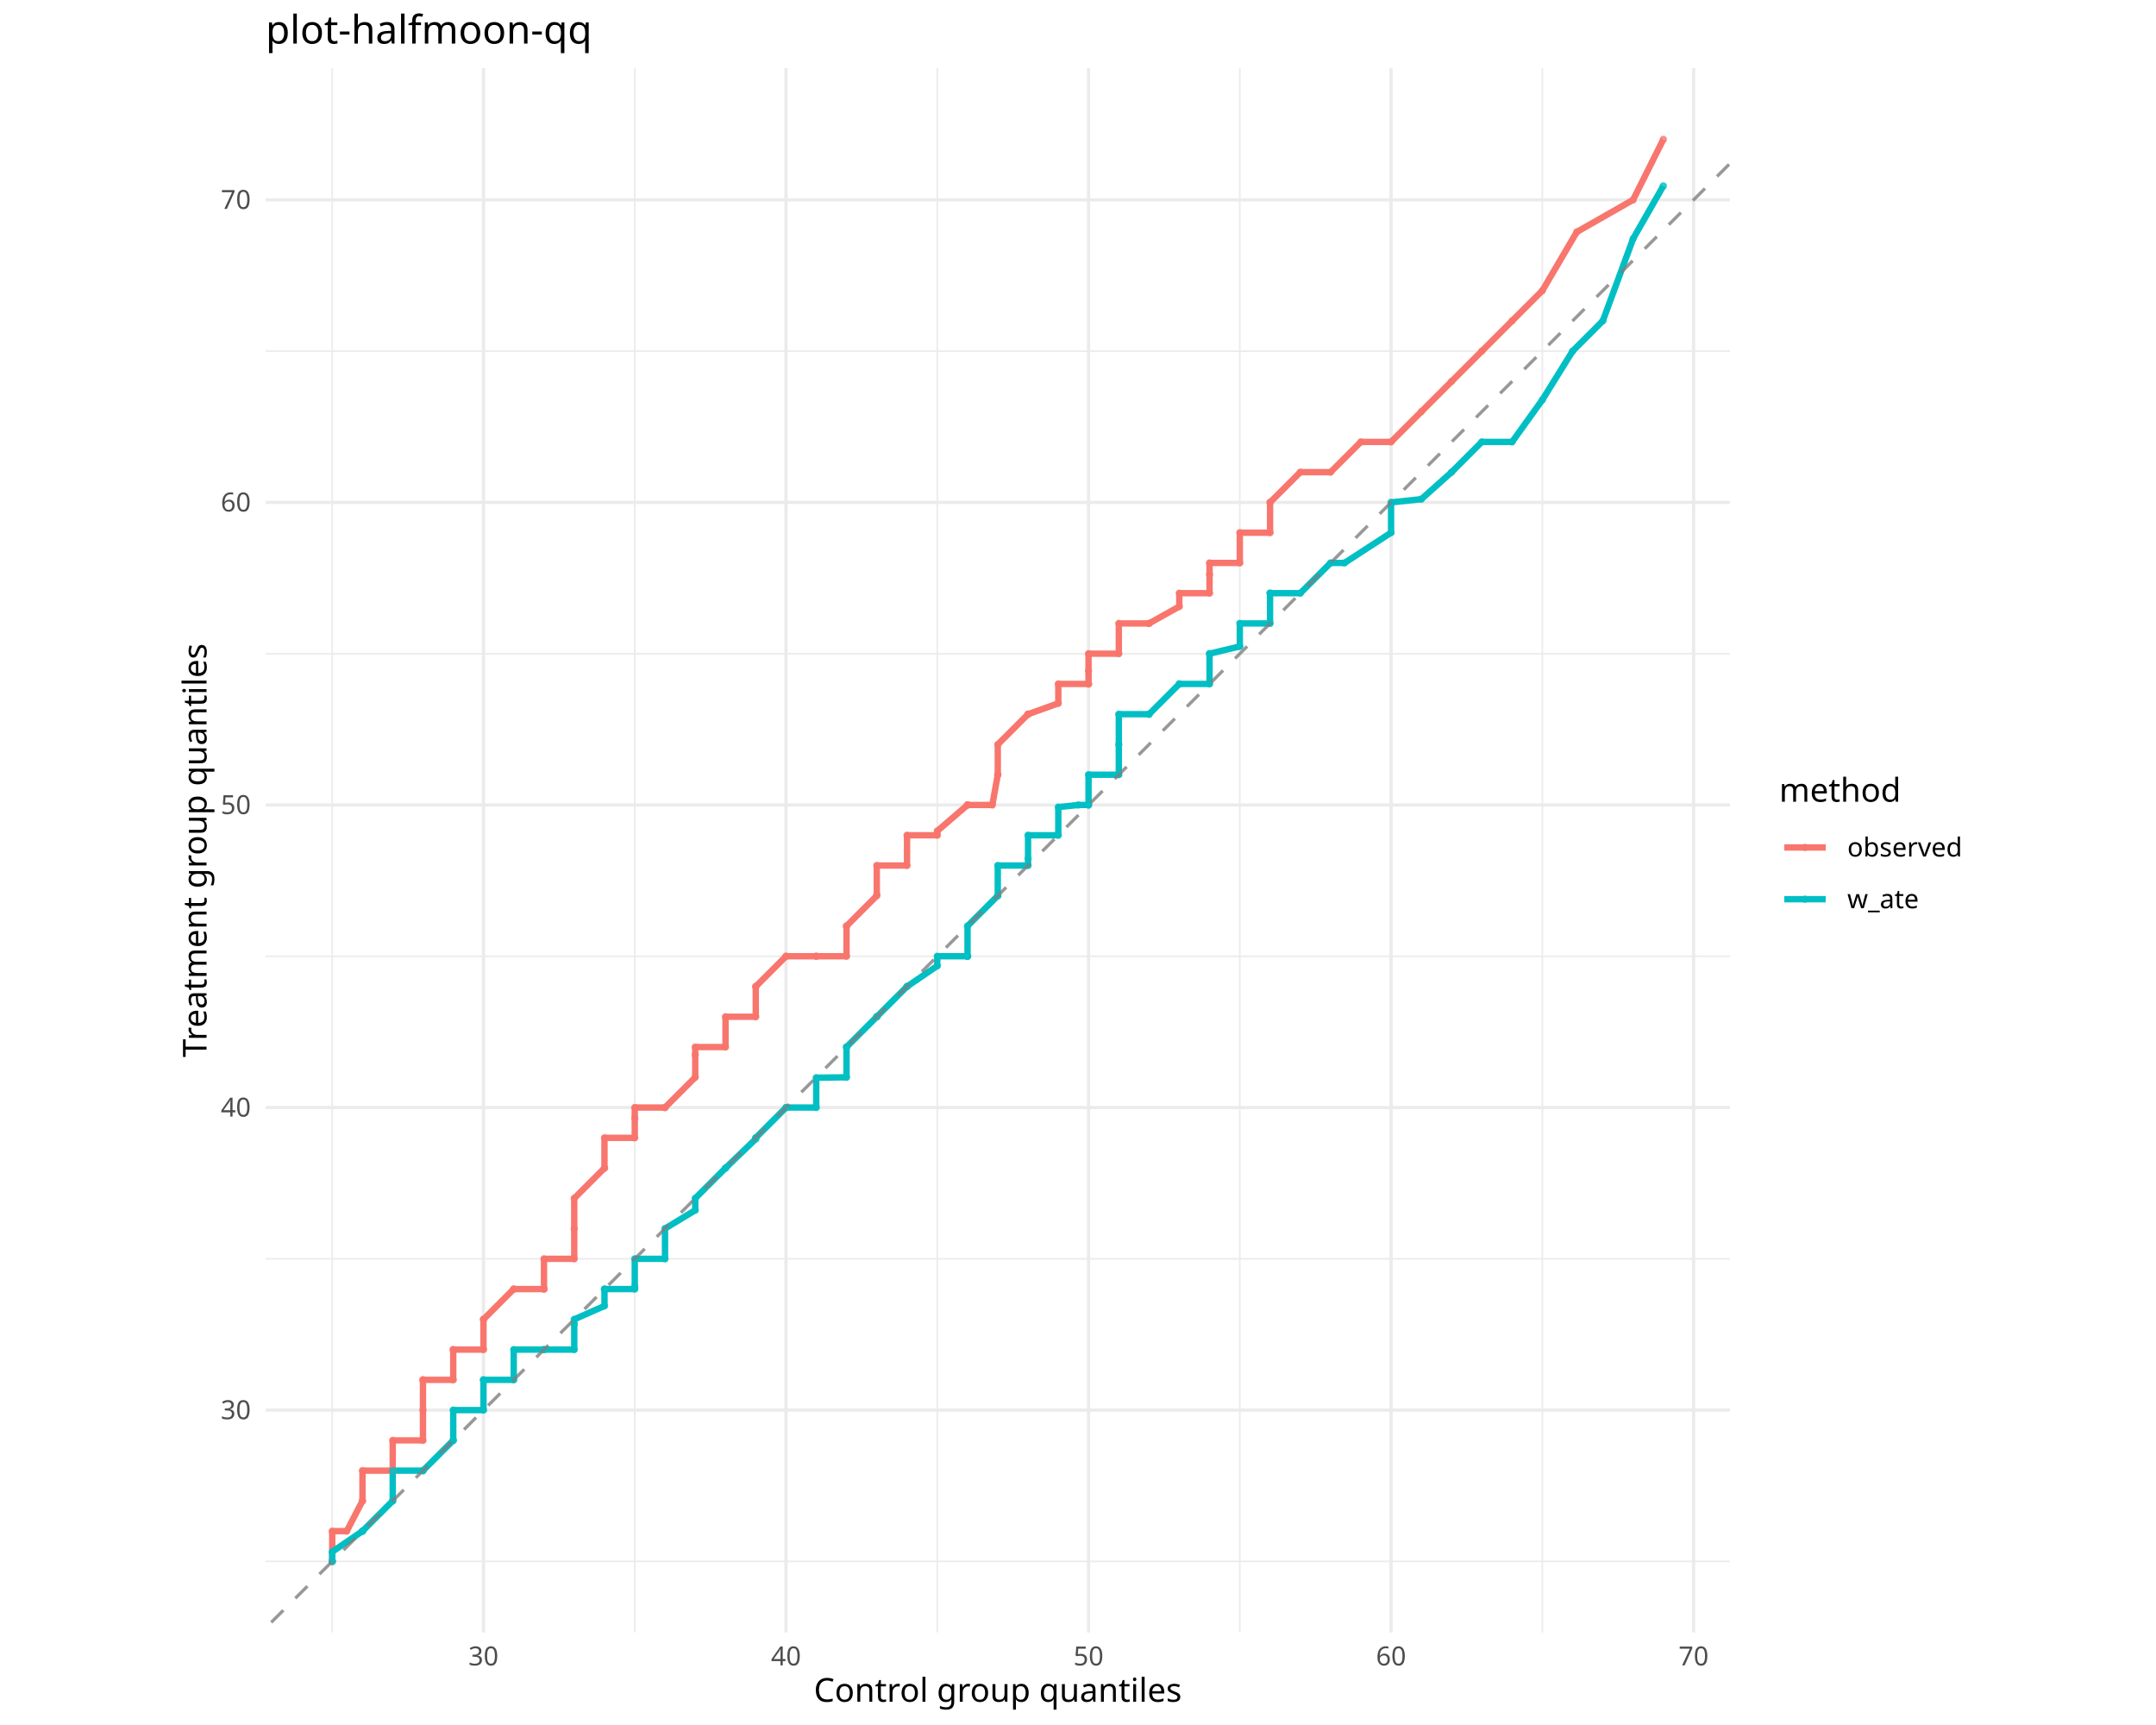
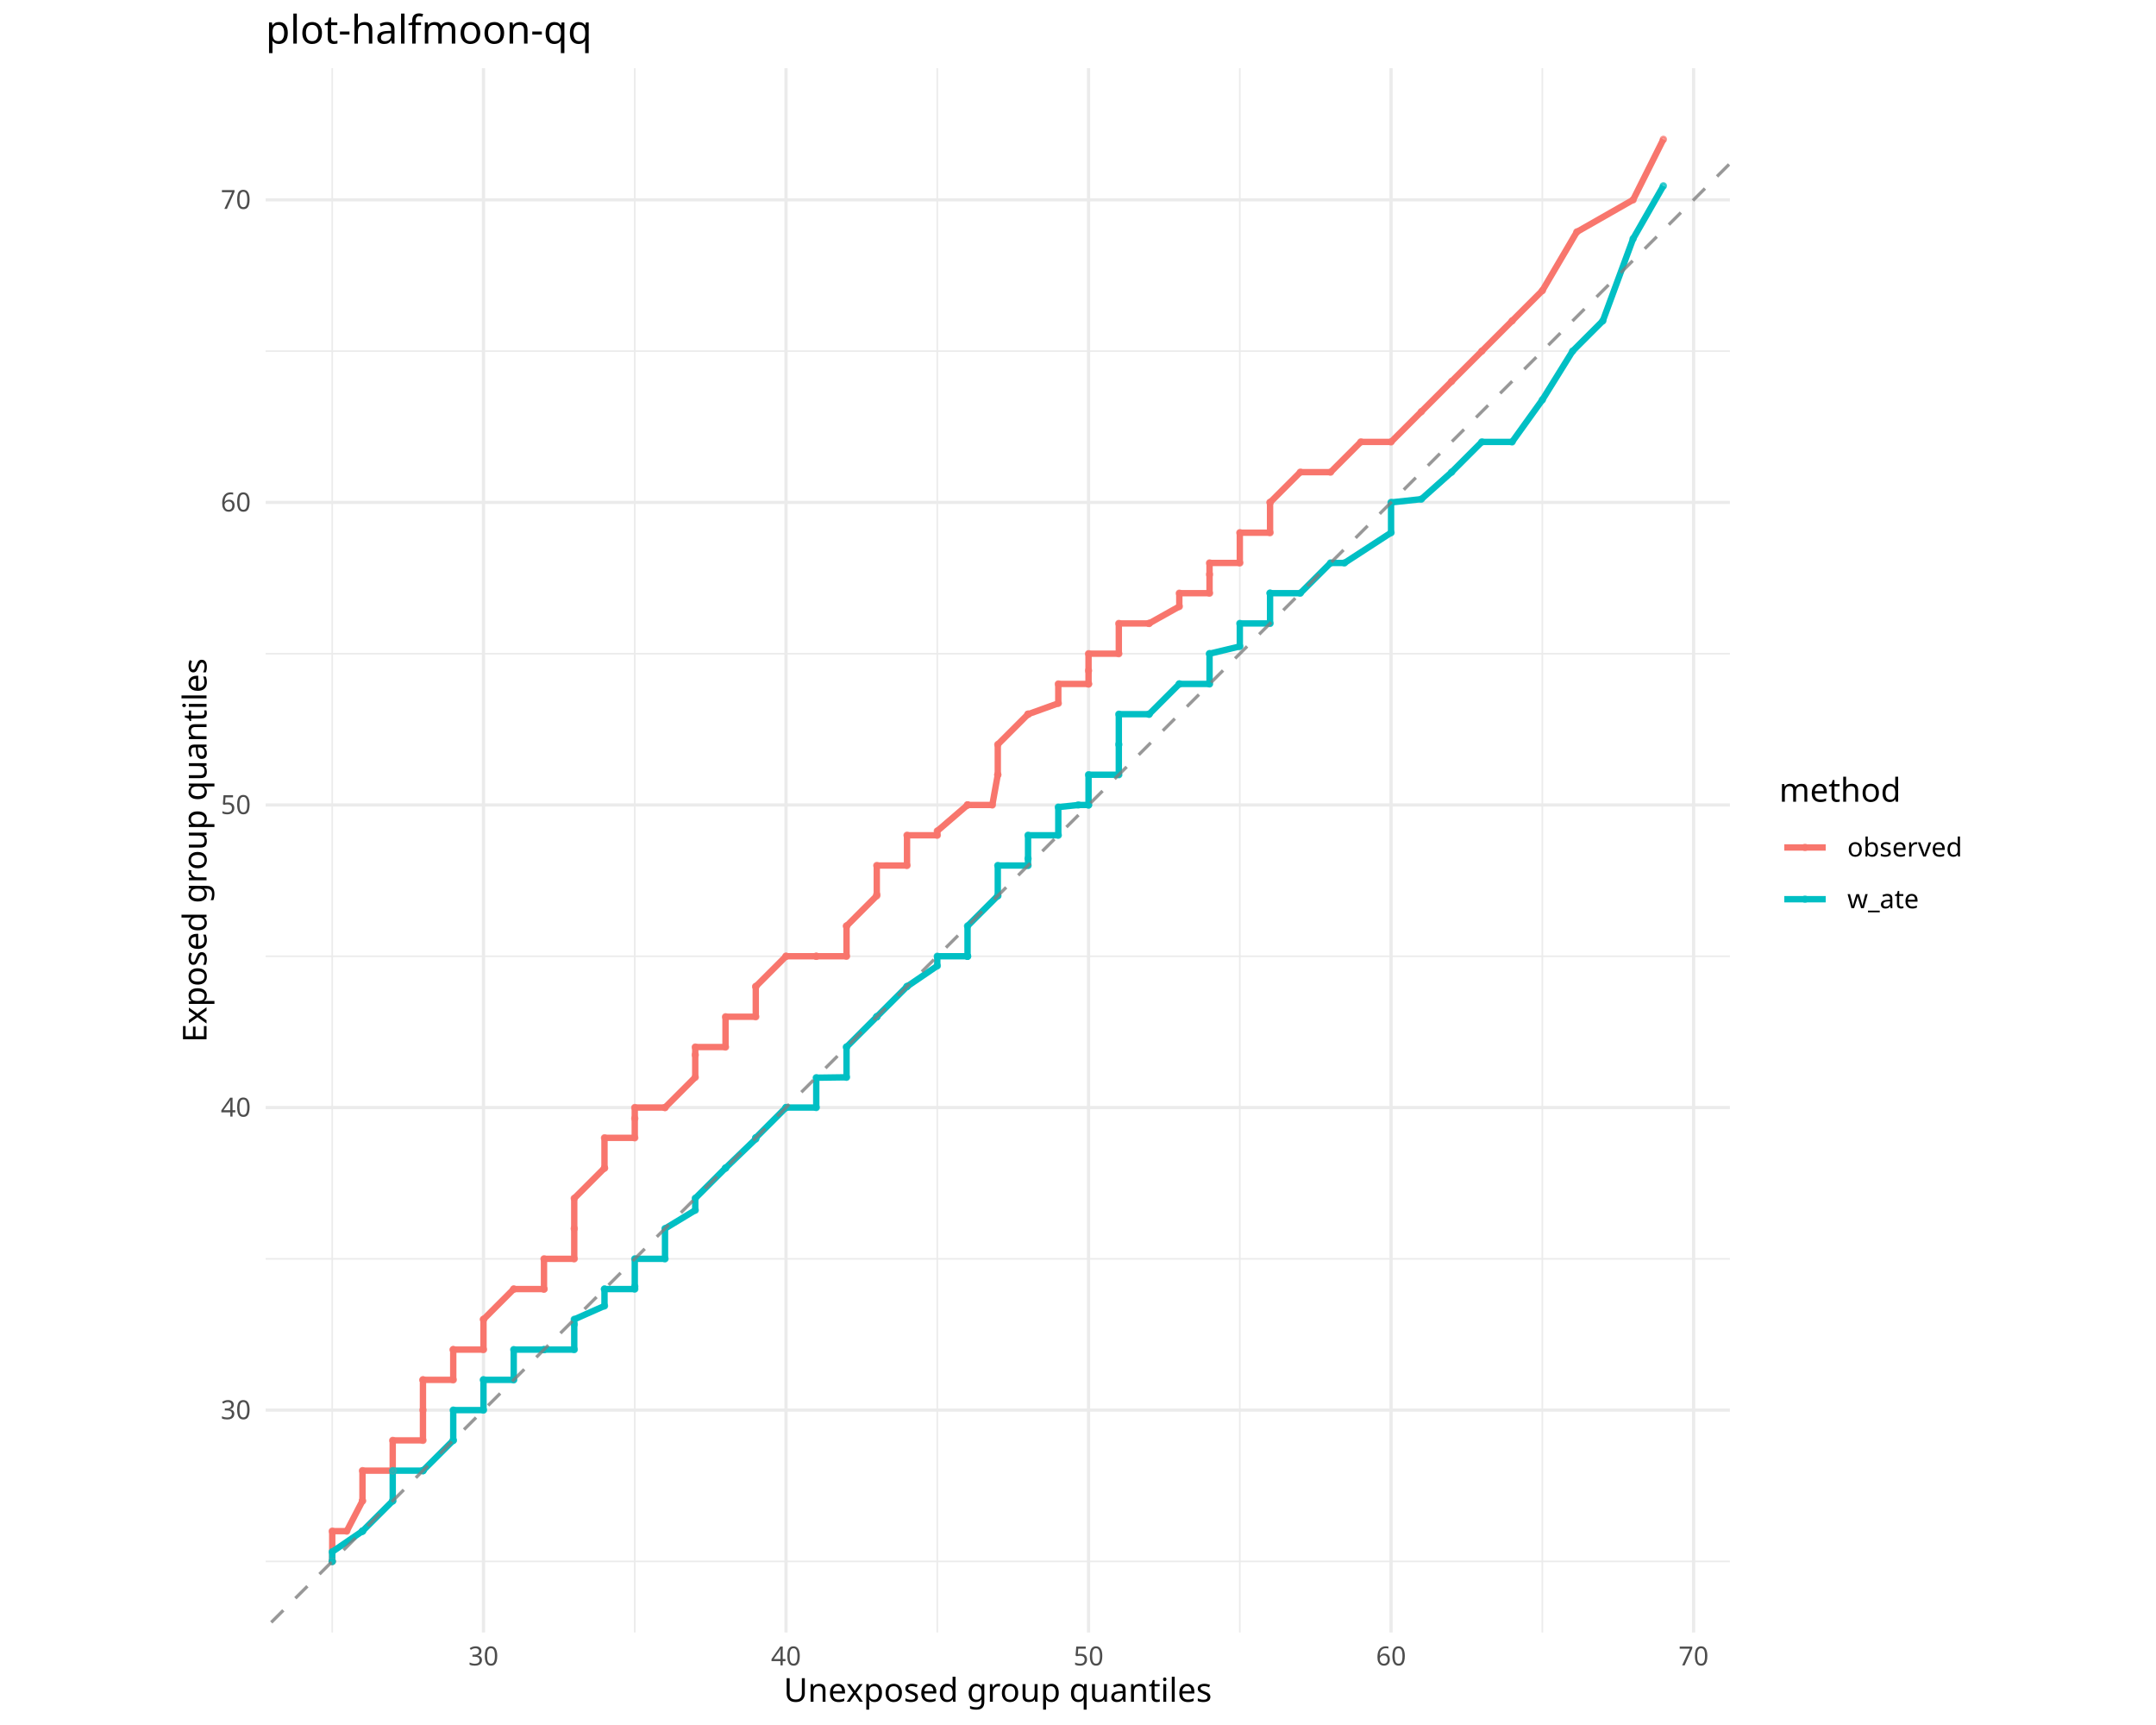
<svg xmlns="http://www.w3.org/2000/svg" class="svglite" data-engine-version="2.0" width="720.00pt" height="576.00pt" viewBox="0 0 720.00 576.00">
  <defs>
    <style type="text/css">
    .svglite line, .svglite polyline, .svglite polygon, .svglite path, .svglite rect, .svglite circle {
      fill: none;
      stroke: #000000;
      stroke-linecap: round;
      stroke-linejoin: round;
      stroke-miterlimit: 10.00;
    }
  </style>
  </defs>
  <rect width="100%" height="100%" style="stroke: none; fill: #FFFFFF;" />
  <defs>
    <clipPath id="cpMC4wMHw3MjAuMDB8MC4wMHw1NzYuMDA=">
      <rect x="0.00" y="0.00" width="720.00" height="576.00" />
    </clipPath>
  </defs>
  <g clip-path="url(#cpMC4wMHw3MjAuMDB8MC4wMHw1NzYuMDA=)">
</g>
  <defs>
    <clipPath id="cpNTUuOTN8NjY0LjA3fDAuMDB8NTc2LjAw">
      <rect x="55.93" y="0.00" width="608.15" height="576.00" />
    </clipPath>
  </defs>
  <g clip-path="url(#cpNTUuOTN8NjY0LjA3fDAuMDB8NTc2LjAw)">
</g>
  <g clip-path="url(#cpMC4wMHw3MjAuMDB8MC4wMHw1NzYuMDA=)">
</g>
  <defs>
    <clipPath id="cpODguNzJ8NTc3LjcxfDIyLjc4fDU0NS4xMQ==">
      <rect x="88.72" y="22.78" width="488.99" height="522.33" />
    </clipPath>
  </defs>
  <g clip-path="url(#cpODguNzJ8NTc3LjcxfDIyLjc4fDU0NS4xMQ==)">
    <polyline points="88.72,521.37 577.71,521.37 " style="stroke-width: 0.53; stroke: #EBEBEB; stroke-linecap: butt;" />
    <polyline points="88.72,420.34 577.71,420.34 " style="stroke-width: 0.53; stroke: #EBEBEB; stroke-linecap: butt;" />
    <polyline points="88.72,319.31 577.71,319.31 " style="stroke-width: 0.53; stroke: #EBEBEB; stroke-linecap: butt;" />
    <polyline points="88.72,218.28 577.71,218.28 " style="stroke-width: 0.53; stroke: #EBEBEB; stroke-linecap: butt;" />
    <polyline points="88.72,117.25 577.71,117.25 " style="stroke-width: 0.53; stroke: #EBEBEB; stroke-linecap: butt;" />
    <polyline points="110.95,545.11 110.95,22.78 " style="stroke-width: 0.53; stroke: #EBEBEB; stroke-linecap: butt;" />
    <polyline points="211.98,545.11 211.98,22.78 " style="stroke-width: 0.53; stroke: #EBEBEB; stroke-linecap: butt;" />
    <polyline points="313.01,545.11 313.01,22.78 " style="stroke-width: 0.53; stroke: #EBEBEB; stroke-linecap: butt;" />
    <polyline points="414.04,545.11 414.04,22.78 " style="stroke-width: 0.53; stroke: #EBEBEB; stroke-linecap: butt;" />
    <polyline points="515.07,545.11 515.07,22.78 " style="stroke-width: 0.53; stroke: #EBEBEB; stroke-linecap: butt;" />
    <polyline points="88.72,470.85 577.71,470.85 " style="stroke-width: 1.07; stroke: #EBEBEB; stroke-linecap: butt;" />
    <polyline points="88.72,369.82 577.71,369.82 " style="stroke-width: 1.07; stroke: #EBEBEB; stroke-linecap: butt;" />
    <polyline points="88.72,268.79 577.71,268.79 " style="stroke-width: 1.07; stroke: #EBEBEB; stroke-linecap: butt;" />
    <polyline points="88.72,167.76 577.71,167.76 " style="stroke-width: 1.07; stroke: #EBEBEB; stroke-linecap: butt;" />
    <polyline points="88.72,66.73 577.71,66.73 " style="stroke-width: 1.07; stroke: #EBEBEB; stroke-linecap: butt;" />
    <polyline points="161.46,545.11 161.46,22.78 " style="stroke-width: 1.07; stroke: #EBEBEB; stroke-linecap: butt;" />
    <polyline points="262.49,545.11 262.49,22.78 " style="stroke-width: 1.07; stroke: #EBEBEB; stroke-linecap: butt;" />
    <polyline points="363.52,545.11 363.52,22.78 " style="stroke-width: 1.07; stroke: #EBEBEB; stroke-linecap: butt;" />
    <polyline points="464.55,545.11 464.55,22.78 " style="stroke-width: 1.07; stroke: #EBEBEB; stroke-linecap: butt;" />
    <polyline points="565.58,545.11 565.58,22.78 " style="stroke-width: 1.07; stroke: #EBEBEB; stroke-linecap: butt;" />
    <polyline points="110.95,521.37 110.95,521.37 110.95,511.27 115.80,511.27 121.05,501.16 121.05,501.16 121.05,491.06 131.15,491.06 131.15,480.96 141.25,480.96 141.25,470.85 141.25,460.75 141.25,460.75 151.36,460.75 151.36,450.65 151.36,450.65 161.46,450.65 161.46,440.55 161.46,440.55 171.56,430.44 171.56,430.44 181.67,430.44 181.67,430.44 181.67,420.34 191.77,420.34 191.77,410.24 191.77,400.13 201.87,390.03 201.87,390.03 201.87,379.93 211.98,379.93 211.98,373.46 211.98,369.82 222.08,369.82 222.08,369.82 232.18,359.72 232.18,352.24 232.18,349.62 242.29,349.62 242.29,339.51 252.39,339.51 252.39,329.41 252.39,329.41 262.49,319.31 262.49,319.31 272.59,319.31 272.59,319.31 282.70,319.31 282.70,309.21 282.70,309.21 292.80,299.10 292.80,298.70 292.80,289.00 302.90,289.00 302.90,278.90 313.01,278.90 313.01,277.48 323.11,268.79 323.11,268.79 323.11,268.79 331.39,268.79 333.21,258.69 333.21,258.69 333.21,248.59 343.32,238.48 343.32,238.48 343.32,238.48 353.42,234.85 353.42,228.38 363.52,228.38 363.52,228.38 363.52,223.94 363.52,218.28 373.63,218.28 373.63,208.17 383.73,208.17 383.73,208.17 393.83,202.52 393.83,198.07 403.93,198.07 403.93,191.81 403.93,187.97 414.04,187.97 414.04,177.87 424.14,177.87 424.14,167.76 424.14,167.76 434.24,157.66 444.35,157.66 454.45,147.56 464.55,147.56 474.66,137.45 484.76,127.35 494.86,117.25 504.97,107.14 515.07,97.04 526.59,77.44 545.38,66.73 555.48,46.53 " style="stroke-width: 2.13; stroke: #F8766D; stroke-linecap: butt;" />
    <polyline points="110.95,521.37 110.95,521.37 110.95,518.16 121.05,511.27 121.05,511.27 121.05,511.27 131.15,501.16 131.15,501.16 131.15,491.06 141.25,491.06 141.25,491.06 141.25,491.06 151.36,480.96 151.36,480.96 151.36,470.85 161.46,470.85 161.46,460.75 161.46,460.75 171.56,460.75 171.56,450.65 181.67,450.65 181.67,450.65 191.77,450.65 191.77,442.18 191.77,440.55 201.87,436.07 201.87,430.44 201.87,430.44 211.98,430.44 211.98,429.58 211.98,420.34 222.08,420.34 222.08,410.24 232.18,404.11 232.18,400.13 242.29,390.03 242.29,390.03 252.39,380.31 252.39,379.93 252.39,379.93 262.49,369.82 262.49,369.82 272.59,369.82 272.59,359.86 282.70,359.72 282.70,349.62 282.70,349.62 292.80,339.51 292.80,339.51 292.80,339.51 302.90,329.41 302.90,329.41 313.01,322.52 313.01,319.31 323.11,319.31 323.11,319.31 323.11,319.31 323.11,309.21 333.21,299.10 333.21,299.10 333.21,289.00 343.32,289.00 343.32,286.71 343.32,278.90 353.42,278.90 353.42,269.50 360.11,268.79 363.52,268.79 363.52,268.79 363.52,258.69 373.63,258.69 373.63,248.59 373.63,238.48 383.73,238.48 383.73,238.48 393.83,228.38 393.83,228.38 403.93,228.38 403.93,218.28 403.93,218.28 414.04,215.85 414.04,208.17 424.14,208.17 424.14,198.07 424.14,198.07 434.24,198.07 444.35,187.97 449.00,187.97 464.55,177.87 464.55,167.76 474.66,166.67 484.76,157.66 494.86,147.56 504.97,147.56 515.07,133.51 525.17,117.25 535.27,107.14 545.38,79.71 555.48,62.06 " style="stroke-width: 2.13; stroke: #00BFC4; stroke-linecap: butt;" />
    <circle cx="110.95" cy="521.37" r="0.89" style="stroke-width: 0.71; stroke: #F8766D; stroke-opacity: 0.70; fill: #F8766D; fill-opacity: 0.70;" />
    <circle cx="110.95" cy="521.37" r="0.89" style="stroke-width: 0.71; stroke: #F8766D; stroke-opacity: 0.70; fill: #F8766D; fill-opacity: 0.70;" />
    <circle cx="110.95" cy="511.27" r="0.89" style="stroke-width: 0.71; stroke: #F8766D; stroke-opacity: 0.70; fill: #F8766D; fill-opacity: 0.70;" />
    <circle cx="115.80" cy="511.27" r="0.89" style="stroke-width: 0.71; stroke: #F8766D; stroke-opacity: 0.70; fill: #F8766D; fill-opacity: 0.70;" />
    <circle cx="121.05" cy="501.16" r="0.89" style="stroke-width: 0.71; stroke: #F8766D; stroke-opacity: 0.70; fill: #F8766D; fill-opacity: 0.70;" />
    <circle cx="121.05" cy="501.16" r="0.89" style="stroke-width: 0.71; stroke: #F8766D; stroke-opacity: 0.70; fill: #F8766D; fill-opacity: 0.70;" />
    <circle cx="121.05" cy="491.06" r="0.89" style="stroke-width: 0.71; stroke: #F8766D; stroke-opacity: 0.70; fill: #F8766D; fill-opacity: 0.70;" />
    <circle cx="131.15" cy="491.06" r="0.89" style="stroke-width: 0.71; stroke: #F8766D; stroke-opacity: 0.70; fill: #F8766D; fill-opacity: 0.70;" />
    <circle cx="131.15" cy="480.96" r="0.89" style="stroke-width: 0.71; stroke: #F8766D; stroke-opacity: 0.70; fill: #F8766D; fill-opacity: 0.70;" />
    <circle cx="141.25" cy="480.96" r="0.89" style="stroke-width: 0.71; stroke: #F8766D; stroke-opacity: 0.70; fill: #F8766D; fill-opacity: 0.70;" />
    <circle cx="141.25" cy="470.85" r="0.89" style="stroke-width: 0.71; stroke: #F8766D; stroke-opacity: 0.70; fill: #F8766D; fill-opacity: 0.70;" />
    <circle cx="141.25" cy="460.75" r="0.89" style="stroke-width: 0.71; stroke: #F8766D; stroke-opacity: 0.70; fill: #F8766D; fill-opacity: 0.70;" />
    <circle cx="141.25" cy="460.75" r="0.89" style="stroke-width: 0.71; stroke: #F8766D; stroke-opacity: 0.70; fill: #F8766D; fill-opacity: 0.70;" />
    <circle cx="151.36" cy="460.75" r="0.89" style="stroke-width: 0.71; stroke: #F8766D; stroke-opacity: 0.70; fill: #F8766D; fill-opacity: 0.70;" />
    <circle cx="151.36" cy="450.65" r="0.89" style="stroke-width: 0.71; stroke: #F8766D; stroke-opacity: 0.70; fill: #F8766D; fill-opacity: 0.70;" />
    <circle cx="151.36" cy="450.65" r="0.89" style="stroke-width: 0.71; stroke: #F8766D; stroke-opacity: 0.70; fill: #F8766D; fill-opacity: 0.70;" />
    <circle cx="161.46" cy="450.65" r="0.89" style="stroke-width: 0.71; stroke: #F8766D; stroke-opacity: 0.70; fill: #F8766D; fill-opacity: 0.70;" />
    <circle cx="161.46" cy="440.55" r="0.89" style="stroke-width: 0.71; stroke: #F8766D; stroke-opacity: 0.70; fill: #F8766D; fill-opacity: 0.70;" />
    <circle cx="161.46" cy="440.55" r="0.89" style="stroke-width: 0.71; stroke: #F8766D; stroke-opacity: 0.70; fill: #F8766D; fill-opacity: 0.70;" />
    <circle cx="171.56" cy="430.44" r="0.89" style="stroke-width: 0.71; stroke: #F8766D; stroke-opacity: 0.70; fill: #F8766D; fill-opacity: 0.70;" />
    <circle cx="171.56" cy="430.44" r="0.89" style="stroke-width: 0.71; stroke: #F8766D; stroke-opacity: 0.70; fill: #F8766D; fill-opacity: 0.70;" />
    <circle cx="181.67" cy="430.44" r="0.89" style="stroke-width: 0.71; stroke: #F8766D; stroke-opacity: 0.70; fill: #F8766D; fill-opacity: 0.70;" />
    <circle cx="181.67" cy="430.44" r="0.89" style="stroke-width: 0.71; stroke: #F8766D; stroke-opacity: 0.70; fill: #F8766D; fill-opacity: 0.70;" />
    <circle cx="181.67" cy="420.34" r="0.89" style="stroke-width: 0.71; stroke: #F8766D; stroke-opacity: 0.70; fill: #F8766D; fill-opacity: 0.70;" />
    <circle cx="191.77" cy="420.34" r="0.89" style="stroke-width: 0.71; stroke: #F8766D; stroke-opacity: 0.70; fill: #F8766D; fill-opacity: 0.70;" />
    <circle cx="191.77" cy="410.24" r="0.89" style="stroke-width: 0.71; stroke: #F8766D; stroke-opacity: 0.70; fill: #F8766D; fill-opacity: 0.70;" />
    <circle cx="191.77" cy="400.13" r="0.89" style="stroke-width: 0.71; stroke: #F8766D; stroke-opacity: 0.70; fill: #F8766D; fill-opacity: 0.70;" />
    <circle cx="201.87" cy="390.03" r="0.89" style="stroke-width: 0.71; stroke: #F8766D; stroke-opacity: 0.70; fill: #F8766D; fill-opacity: 0.70;" />
    <circle cx="201.87" cy="390.03" r="0.89" style="stroke-width: 0.71; stroke: #F8766D; stroke-opacity: 0.70; fill: #F8766D; fill-opacity: 0.70;" />
    <circle cx="201.87" cy="379.93" r="0.89" style="stroke-width: 0.71; stroke: #F8766D; stroke-opacity: 0.70; fill: #F8766D; fill-opacity: 0.70;" />
    <circle cx="211.98" cy="379.93" r="0.89" style="stroke-width: 0.71; stroke: #F8766D; stroke-opacity: 0.70; fill: #F8766D; fill-opacity: 0.70;" />
    <circle cx="211.98" cy="373.46" r="0.89" style="stroke-width: 0.71; stroke: #F8766D; stroke-opacity: 0.70; fill: #F8766D; fill-opacity: 0.70;" />
    <circle cx="211.98" cy="369.82" r="0.89" style="stroke-width: 0.71; stroke: #F8766D; stroke-opacity: 0.70; fill: #F8766D; fill-opacity: 0.70;" />
    <circle cx="222.08" cy="369.82" r="0.89" style="stroke-width: 0.71; stroke: #F8766D; stroke-opacity: 0.70; fill: #F8766D; fill-opacity: 0.70;" />
    <circle cx="222.08" cy="369.82" r="0.89" style="stroke-width: 0.71; stroke: #F8766D; stroke-opacity: 0.70; fill: #F8766D; fill-opacity: 0.70;" />
    <circle cx="232.18" cy="359.72" r="0.89" style="stroke-width: 0.71; stroke: #F8766D; stroke-opacity: 0.70; fill: #F8766D; fill-opacity: 0.70;" />
    <circle cx="232.18" cy="352.24" r="0.89" style="stroke-width: 0.71; stroke: #F8766D; stroke-opacity: 0.70; fill: #F8766D; fill-opacity: 0.70;" />
    <circle cx="232.18" cy="349.62" r="0.89" style="stroke-width: 0.71; stroke: #F8766D; stroke-opacity: 0.70; fill: #F8766D; fill-opacity: 0.70;" />
    <circle cx="242.29" cy="349.62" r="0.89" style="stroke-width: 0.71; stroke: #F8766D; stroke-opacity: 0.70; fill: #F8766D; fill-opacity: 0.70;" />
    <circle cx="242.29" cy="339.51" r="0.89" style="stroke-width: 0.71; stroke: #F8766D; stroke-opacity: 0.70; fill: #F8766D; fill-opacity: 0.70;" />
    <circle cx="252.39" cy="339.51" r="0.89" style="stroke-width: 0.71; stroke: #F8766D; stroke-opacity: 0.70; fill: #F8766D; fill-opacity: 0.70;" />
    <circle cx="252.39" cy="329.41" r="0.89" style="stroke-width: 0.71; stroke: #F8766D; stroke-opacity: 0.70; fill: #F8766D; fill-opacity: 0.70;" />
    <circle cx="252.39" cy="329.41" r="0.89" style="stroke-width: 0.71; stroke: #F8766D; stroke-opacity: 0.70; fill: #F8766D; fill-opacity: 0.70;" />
    <circle cx="262.49" cy="319.31" r="0.89" style="stroke-width: 0.71; stroke: #F8766D; stroke-opacity: 0.70; fill: #F8766D; fill-opacity: 0.70;" />
    <circle cx="262.49" cy="319.31" r="0.89" style="stroke-width: 0.71; stroke: #F8766D; stroke-opacity: 0.70; fill: #F8766D; fill-opacity: 0.70;" />
    <circle cx="272.59" cy="319.31" r="0.89" style="stroke-width: 0.71; stroke: #F8766D; stroke-opacity: 0.70; fill: #F8766D; fill-opacity: 0.70;" />
    <circle cx="272.59" cy="319.31" r="0.89" style="stroke-width: 0.71; stroke: #F8766D; stroke-opacity: 0.70; fill: #F8766D; fill-opacity: 0.70;" />
    <circle cx="282.70" cy="319.31" r="0.89" style="stroke-width: 0.71; stroke: #F8766D; stroke-opacity: 0.70; fill: #F8766D; fill-opacity: 0.70;" />
    <circle cx="282.70" cy="309.21" r="0.89" style="stroke-width: 0.71; stroke: #F8766D; stroke-opacity: 0.70; fill: #F8766D; fill-opacity: 0.70;" />
    <circle cx="282.70" cy="309.21" r="0.89" style="stroke-width: 0.71; stroke: #F8766D; stroke-opacity: 0.70; fill: #F8766D; fill-opacity: 0.70;" />
    <circle cx="292.80" cy="299.10" r="0.89" style="stroke-width: 0.71; stroke: #F8766D; stroke-opacity: 0.70; fill: #F8766D; fill-opacity: 0.70;" />
    <circle cx="292.80" cy="298.70" r="0.89" style="stroke-width: 0.71; stroke: #F8766D; stroke-opacity: 0.70; fill: #F8766D; fill-opacity: 0.70;" />
    <circle cx="292.80" cy="289.00" r="0.89" style="stroke-width: 0.71; stroke: #F8766D; stroke-opacity: 0.70; fill: #F8766D; fill-opacity: 0.70;" />
    <circle cx="302.90" cy="289.00" r="0.89" style="stroke-width: 0.71; stroke: #F8766D; stroke-opacity: 0.70; fill: #F8766D; fill-opacity: 0.70;" />
    <circle cx="302.90" cy="278.90" r="0.89" style="stroke-width: 0.71; stroke: #F8766D; stroke-opacity: 0.70; fill: #F8766D; fill-opacity: 0.70;" />
    <circle cx="313.01" cy="278.90" r="0.89" style="stroke-width: 0.71; stroke: #F8766D; stroke-opacity: 0.70; fill: #F8766D; fill-opacity: 0.70;" />
    <circle cx="313.01" cy="277.48" r="0.89" style="stroke-width: 0.71; stroke: #F8766D; stroke-opacity: 0.70; fill: #F8766D; fill-opacity: 0.70;" />
    <circle cx="323.11" cy="268.79" r="0.89" style="stroke-width: 0.71; stroke: #F8766D; stroke-opacity: 0.70; fill: #F8766D; fill-opacity: 0.70;" />
    <circle cx="323.11" cy="268.79" r="0.89" style="stroke-width: 0.71; stroke: #F8766D; stroke-opacity: 0.70; fill: #F8766D; fill-opacity: 0.70;" />
    <circle cx="323.11" cy="268.79" r="0.89" style="stroke-width: 0.71; stroke: #F8766D; stroke-opacity: 0.70; fill: #F8766D; fill-opacity: 0.70;" />
    <circle cx="331.39" cy="268.79" r="0.89" style="stroke-width: 0.71; stroke: #F8766D; stroke-opacity: 0.70; fill: #F8766D; fill-opacity: 0.70;" />
    <circle cx="333.21" cy="258.69" r="0.89" style="stroke-width: 0.71; stroke: #F8766D; stroke-opacity: 0.70; fill: #F8766D; fill-opacity: 0.70;" />
    <circle cx="333.21" cy="258.69" r="0.89" style="stroke-width: 0.71; stroke: #F8766D; stroke-opacity: 0.70; fill: #F8766D; fill-opacity: 0.70;" />
    <circle cx="333.21" cy="248.59" r="0.89" style="stroke-width: 0.71; stroke: #F8766D; stroke-opacity: 0.70; fill: #F8766D; fill-opacity: 0.70;" />
    <circle cx="343.32" cy="238.48" r="0.89" style="stroke-width: 0.71; stroke: #F8766D; stroke-opacity: 0.70; fill: #F8766D; fill-opacity: 0.70;" />
    <circle cx="343.32" cy="238.48" r="0.89" style="stroke-width: 0.71; stroke: #F8766D; stroke-opacity: 0.70; fill: #F8766D; fill-opacity: 0.70;" />
    <circle cx="343.32" cy="238.48" r="0.89" style="stroke-width: 0.71; stroke: #F8766D; stroke-opacity: 0.70; fill: #F8766D; fill-opacity: 0.70;" />
    <circle cx="353.42" cy="234.85" r="0.89" style="stroke-width: 0.71; stroke: #F8766D; stroke-opacity: 0.70; fill: #F8766D; fill-opacity: 0.70;" />
    <circle cx="353.42" cy="228.38" r="0.89" style="stroke-width: 0.71; stroke: #F8766D; stroke-opacity: 0.70; fill: #F8766D; fill-opacity: 0.70;" />
    <circle cx="363.52" cy="228.38" r="0.89" style="stroke-width: 0.71; stroke: #F8766D; stroke-opacity: 0.70; fill: #F8766D; fill-opacity: 0.70;" />
    <circle cx="363.52" cy="228.38" r="0.89" style="stroke-width: 0.71; stroke: #F8766D; stroke-opacity: 0.70; fill: #F8766D; fill-opacity: 0.70;" />
    <circle cx="363.52" cy="223.94" r="0.89" style="stroke-width: 0.71; stroke: #F8766D; stroke-opacity: 0.70; fill: #F8766D; fill-opacity: 0.70;" />
    <circle cx="363.52" cy="218.28" r="0.89" style="stroke-width: 0.71; stroke: #F8766D; stroke-opacity: 0.70; fill: #F8766D; fill-opacity: 0.70;" />
    <circle cx="373.63" cy="218.28" r="0.89" style="stroke-width: 0.71; stroke: #F8766D; stroke-opacity: 0.70; fill: #F8766D; fill-opacity: 0.70;" />
    <circle cx="373.63" cy="208.17" r="0.89" style="stroke-width: 0.71; stroke: #F8766D; stroke-opacity: 0.70; fill: #F8766D; fill-opacity: 0.70;" />
    <circle cx="383.73" cy="208.17" r="0.89" style="stroke-width: 0.71; stroke: #F8766D; stroke-opacity: 0.70; fill: #F8766D; fill-opacity: 0.70;" />
    <circle cx="383.73" cy="208.17" r="0.89" style="stroke-width: 0.71; stroke: #F8766D; stroke-opacity: 0.70; fill: #F8766D; fill-opacity: 0.70;" />
    <circle cx="393.83" cy="202.52" r="0.89" style="stroke-width: 0.71; stroke: #F8766D; stroke-opacity: 0.70; fill: #F8766D; fill-opacity: 0.70;" />
    <circle cx="393.83" cy="198.07" r="0.89" style="stroke-width: 0.71; stroke: #F8766D; stroke-opacity: 0.70; fill: #F8766D; fill-opacity: 0.70;" />
    <circle cx="403.93" cy="198.07" r="0.89" style="stroke-width: 0.71; stroke: #F8766D; stroke-opacity: 0.70; fill: #F8766D; fill-opacity: 0.70;" />
    <circle cx="403.93" cy="191.81" r="0.89" style="stroke-width: 0.71; stroke: #F8766D; stroke-opacity: 0.70; fill: #F8766D; fill-opacity: 0.70;" />
    <circle cx="403.93" cy="187.97" r="0.89" style="stroke-width: 0.71; stroke: #F8766D; stroke-opacity: 0.70; fill: #F8766D; fill-opacity: 0.70;" />
    <circle cx="414.04" cy="187.97" r="0.89" style="stroke-width: 0.71; stroke: #F8766D; stroke-opacity: 0.70; fill: #F8766D; fill-opacity: 0.70;" />
    <circle cx="414.04" cy="177.87" r="0.89" style="stroke-width: 0.71; stroke: #F8766D; stroke-opacity: 0.70; fill: #F8766D; fill-opacity: 0.70;" />
    <circle cx="424.14" cy="177.87" r="0.89" style="stroke-width: 0.71; stroke: #F8766D; stroke-opacity: 0.70; fill: #F8766D; fill-opacity: 0.70;" />
    <circle cx="424.14" cy="167.76" r="0.89" style="stroke-width: 0.71; stroke: #F8766D; stroke-opacity: 0.70; fill: #F8766D; fill-opacity: 0.70;" />
    <circle cx="424.14" cy="167.76" r="0.89" style="stroke-width: 0.71; stroke: #F8766D; stroke-opacity: 0.70; fill: #F8766D; fill-opacity: 0.70;" />
    <circle cx="434.24" cy="157.66" r="0.89" style="stroke-width: 0.71; stroke: #F8766D; stroke-opacity: 0.70; fill: #F8766D; fill-opacity: 0.70;" />
    <circle cx="444.35" cy="157.66" r="0.89" style="stroke-width: 0.71; stroke: #F8766D; stroke-opacity: 0.70; fill: #F8766D; fill-opacity: 0.70;" />
    <circle cx="454.45" cy="147.56" r="0.89" style="stroke-width: 0.71; stroke: #F8766D; stroke-opacity: 0.70; fill: #F8766D; fill-opacity: 0.70;" />
    <circle cx="464.55" cy="147.56" r="0.89" style="stroke-width: 0.71; stroke: #F8766D; stroke-opacity: 0.70; fill: #F8766D; fill-opacity: 0.70;" />
    <circle cx="474.66" cy="137.45" r="0.89" style="stroke-width: 0.71; stroke: #F8766D; stroke-opacity: 0.70; fill: #F8766D; fill-opacity: 0.70;" />
    <circle cx="484.76" cy="127.35" r="0.89" style="stroke-width: 0.71; stroke: #F8766D; stroke-opacity: 0.70; fill: #F8766D; fill-opacity: 0.70;" />
    <circle cx="494.86" cy="117.25" r="0.89" style="stroke-width: 0.71; stroke: #F8766D; stroke-opacity: 0.70; fill: #F8766D; fill-opacity: 0.70;" />
    <circle cx="504.97" cy="107.14" r="0.89" style="stroke-width: 0.71; stroke: #F8766D; stroke-opacity: 0.70; fill: #F8766D; fill-opacity: 0.70;" />
    <circle cx="515.07" cy="97.04" r="0.89" style="stroke-width: 0.71; stroke: #F8766D; stroke-opacity: 0.70; fill: #F8766D; fill-opacity: 0.70;" />
    <circle cx="526.59" cy="77.44" r="0.89" style="stroke-width: 0.71; stroke: #F8766D; stroke-opacity: 0.70; fill: #F8766D; fill-opacity: 0.70;" />
    <circle cx="545.38" cy="66.73" r="0.89" style="stroke-width: 0.71; stroke: #F8766D; stroke-opacity: 0.70; fill: #F8766D; fill-opacity: 0.70;" />
    <circle cx="555.48" cy="46.53" r="0.89" style="stroke-width: 0.71; stroke: #F8766D; stroke-opacity: 0.70; fill: #F8766D; fill-opacity: 0.70;" />
    <circle cx="110.95" cy="521.37" r="0.89" style="stroke-width: 0.71; stroke: #00BFC4; stroke-opacity: 0.70; fill: #00BFC4; fill-opacity: 0.70;" />
    <circle cx="110.95" cy="521.37" r="0.89" style="stroke-width: 0.71; stroke: #00BFC4; stroke-opacity: 0.70; fill: #00BFC4; fill-opacity: 0.70;" />
    <circle cx="110.95" cy="518.16" r="0.89" style="stroke-width: 0.71; stroke: #00BFC4; stroke-opacity: 0.70; fill: #00BFC4; fill-opacity: 0.70;" />
    <circle cx="121.05" cy="511.27" r="0.89" style="stroke-width: 0.71; stroke: #00BFC4; stroke-opacity: 0.70; fill: #00BFC4; fill-opacity: 0.70;" />
    <circle cx="121.05" cy="511.27" r="0.89" style="stroke-width: 0.71; stroke: #00BFC4; stroke-opacity: 0.70; fill: #00BFC4; fill-opacity: 0.70;" />
    <circle cx="121.05" cy="511.27" r="0.89" style="stroke-width: 0.71; stroke: #00BFC4; stroke-opacity: 0.70; fill: #00BFC4; fill-opacity: 0.70;" />
    <circle cx="131.15" cy="501.16" r="0.89" style="stroke-width: 0.71; stroke: #00BFC4; stroke-opacity: 0.70; fill: #00BFC4; fill-opacity: 0.70;" />
    <circle cx="131.15" cy="501.16" r="0.89" style="stroke-width: 0.71; stroke: #00BFC4; stroke-opacity: 0.70; fill: #00BFC4; fill-opacity: 0.70;" />
    <circle cx="131.15" cy="491.06" r="0.89" style="stroke-width: 0.71; stroke: #00BFC4; stroke-opacity: 0.70; fill: #00BFC4; fill-opacity: 0.70;" />
    <circle cx="141.25" cy="491.06" r="0.89" style="stroke-width: 0.71; stroke: #00BFC4; stroke-opacity: 0.70; fill: #00BFC4; fill-opacity: 0.70;" />
    <circle cx="141.25" cy="491.06" r="0.89" style="stroke-width: 0.71; stroke: #00BFC4; stroke-opacity: 0.70; fill: #00BFC4; fill-opacity: 0.70;" />
    <circle cx="141.25" cy="491.06" r="0.89" style="stroke-width: 0.71; stroke: #00BFC4; stroke-opacity: 0.70; fill: #00BFC4; fill-opacity: 0.70;" />
    <circle cx="151.36" cy="480.96" r="0.89" style="stroke-width: 0.71; stroke: #00BFC4; stroke-opacity: 0.70; fill: #00BFC4; fill-opacity: 0.70;" />
    <circle cx="151.36" cy="480.96" r="0.89" style="stroke-width: 0.71; stroke: #00BFC4; stroke-opacity: 0.70; fill: #00BFC4; fill-opacity: 0.70;" />
    <circle cx="151.36" cy="470.85" r="0.89" style="stroke-width: 0.71; stroke: #00BFC4; stroke-opacity: 0.70; fill: #00BFC4; fill-opacity: 0.70;" />
    <circle cx="161.46" cy="470.85" r="0.89" style="stroke-width: 0.71; stroke: #00BFC4; stroke-opacity: 0.70; fill: #00BFC4; fill-opacity: 0.70;" />
    <circle cx="161.46" cy="460.75" r="0.89" style="stroke-width: 0.71; stroke: #00BFC4; stroke-opacity: 0.70; fill: #00BFC4; fill-opacity: 0.70;" />
    <circle cx="161.46" cy="460.75" r="0.89" style="stroke-width: 0.71; stroke: #00BFC4; stroke-opacity: 0.70; fill: #00BFC4; fill-opacity: 0.70;" />
    <circle cx="171.56" cy="460.75" r="0.89" style="stroke-width: 0.71; stroke: #00BFC4; stroke-opacity: 0.70; fill: #00BFC4; fill-opacity: 0.70;" />
    <circle cx="171.56" cy="450.65" r="0.89" style="stroke-width: 0.71; stroke: #00BFC4; stroke-opacity: 0.70; fill: #00BFC4; fill-opacity: 0.70;" />
    <circle cx="181.67" cy="450.65" r="0.89" style="stroke-width: 0.71; stroke: #00BFC4; stroke-opacity: 0.70; fill: #00BFC4; fill-opacity: 0.70;" />
    <circle cx="181.67" cy="450.65" r="0.89" style="stroke-width: 0.71; stroke: #00BFC4; stroke-opacity: 0.70; fill: #00BFC4; fill-opacity: 0.70;" />
    <circle cx="191.77" cy="450.65" r="0.89" style="stroke-width: 0.71; stroke: #00BFC4; stroke-opacity: 0.70; fill: #00BFC4; fill-opacity: 0.70;" />
    <circle cx="191.77" cy="442.18" r="0.89" style="stroke-width: 0.71; stroke: #00BFC4; stroke-opacity: 0.70; fill: #00BFC4; fill-opacity: 0.70;" />
    <circle cx="191.77" cy="440.55" r="0.89" style="stroke-width: 0.71; stroke: #00BFC4; stroke-opacity: 0.70; fill: #00BFC4; fill-opacity: 0.70;" />
    <circle cx="201.87" cy="436.07" r="0.89" style="stroke-width: 0.71; stroke: #00BFC4; stroke-opacity: 0.70; fill: #00BFC4; fill-opacity: 0.70;" />
    <circle cx="201.87" cy="430.44" r="0.89" style="stroke-width: 0.71; stroke: #00BFC4; stroke-opacity: 0.70; fill: #00BFC4; fill-opacity: 0.70;" />
    <circle cx="201.87" cy="430.44" r="0.89" style="stroke-width: 0.71; stroke: #00BFC4; stroke-opacity: 0.70; fill: #00BFC4; fill-opacity: 0.70;" />
    <circle cx="211.98" cy="430.44" r="0.89" style="stroke-width: 0.71; stroke: #00BFC4; stroke-opacity: 0.70; fill: #00BFC4; fill-opacity: 0.70;" />
    <circle cx="211.98" cy="429.58" r="0.89" style="stroke-width: 0.71; stroke: #00BFC4; stroke-opacity: 0.70; fill: #00BFC4; fill-opacity: 0.70;" />
    <circle cx="211.98" cy="420.34" r="0.89" style="stroke-width: 0.71; stroke: #00BFC4; stroke-opacity: 0.70; fill: #00BFC4; fill-opacity: 0.70;" />
    <circle cx="222.08" cy="420.34" r="0.89" style="stroke-width: 0.71; stroke: #00BFC4; stroke-opacity: 0.70; fill: #00BFC4; fill-opacity: 0.70;" />
    <circle cx="222.08" cy="410.24" r="0.89" style="stroke-width: 0.71; stroke: #00BFC4; stroke-opacity: 0.70; fill: #00BFC4; fill-opacity: 0.70;" />
    <circle cx="232.18" cy="404.11" r="0.89" style="stroke-width: 0.71; stroke: #00BFC4; stroke-opacity: 0.70; fill: #00BFC4; fill-opacity: 0.70;" />
    <circle cx="232.18" cy="400.13" r="0.89" style="stroke-width: 0.71; stroke: #00BFC4; stroke-opacity: 0.70; fill: #00BFC4; fill-opacity: 0.70;" />
    <circle cx="242.29" cy="390.03" r="0.89" style="stroke-width: 0.71; stroke: #00BFC4; stroke-opacity: 0.70; fill: #00BFC4; fill-opacity: 0.70;" />
    <circle cx="242.29" cy="390.03" r="0.89" style="stroke-width: 0.71; stroke: #00BFC4; stroke-opacity: 0.70; fill: #00BFC4; fill-opacity: 0.70;" />
    <circle cx="252.39" cy="380.31" r="0.89" style="stroke-width: 0.71; stroke: #00BFC4; stroke-opacity: 0.70; fill: #00BFC4; fill-opacity: 0.70;" />
    <circle cx="252.39" cy="379.93" r="0.89" style="stroke-width: 0.71; stroke: #00BFC4; stroke-opacity: 0.70; fill: #00BFC4; fill-opacity: 0.70;" />
    <circle cx="252.39" cy="379.93" r="0.89" style="stroke-width: 0.71; stroke: #00BFC4; stroke-opacity: 0.70; fill: #00BFC4; fill-opacity: 0.70;" />
    <circle cx="262.49" cy="369.82" r="0.89" style="stroke-width: 0.71; stroke: #00BFC4; stroke-opacity: 0.70; fill: #00BFC4; fill-opacity: 0.70;" />
    <circle cx="262.49" cy="369.82" r="0.89" style="stroke-width: 0.71; stroke: #00BFC4; stroke-opacity: 0.70; fill: #00BFC4; fill-opacity: 0.70;" />
    <circle cx="272.59" cy="369.82" r="0.89" style="stroke-width: 0.71; stroke: #00BFC4; stroke-opacity: 0.70; fill: #00BFC4; fill-opacity: 0.70;" />
    <circle cx="272.59" cy="359.86" r="0.89" style="stroke-width: 0.71; stroke: #00BFC4; stroke-opacity: 0.70; fill: #00BFC4; fill-opacity: 0.70;" />
    <circle cx="282.70" cy="359.72" r="0.89" style="stroke-width: 0.71; stroke: #00BFC4; stroke-opacity: 0.70; fill: #00BFC4; fill-opacity: 0.70;" />
    <circle cx="282.70" cy="349.62" r="0.89" style="stroke-width: 0.71; stroke: #00BFC4; stroke-opacity: 0.70; fill: #00BFC4; fill-opacity: 0.70;" />
    <circle cx="282.70" cy="349.62" r="0.89" style="stroke-width: 0.71; stroke: #00BFC4; stroke-opacity: 0.70; fill: #00BFC4; fill-opacity: 0.70;" />
    <circle cx="292.80" cy="339.51" r="0.89" style="stroke-width: 0.71; stroke: #00BFC4; stroke-opacity: 0.70; fill: #00BFC4; fill-opacity: 0.70;" />
    <circle cx="292.80" cy="339.51" r="0.89" style="stroke-width: 0.71; stroke: #00BFC4; stroke-opacity: 0.70; fill: #00BFC4; fill-opacity: 0.70;" />
    <circle cx="292.80" cy="339.51" r="0.89" style="stroke-width: 0.71; stroke: #00BFC4; stroke-opacity: 0.70; fill: #00BFC4; fill-opacity: 0.70;" />
    <circle cx="302.90" cy="329.41" r="0.89" style="stroke-width: 0.71; stroke: #00BFC4; stroke-opacity: 0.70; fill: #00BFC4; fill-opacity: 0.70;" />
    <circle cx="302.90" cy="329.41" r="0.89" style="stroke-width: 0.71; stroke: #00BFC4; stroke-opacity: 0.70; fill: #00BFC4; fill-opacity: 0.70;" />
    <circle cx="313.01" cy="322.52" r="0.89" style="stroke-width: 0.71; stroke: #00BFC4; stroke-opacity: 0.70; fill: #00BFC4; fill-opacity: 0.70;" />
    <circle cx="313.01" cy="319.31" r="0.89" style="stroke-width: 0.71; stroke: #00BFC4; stroke-opacity: 0.70; fill: #00BFC4; fill-opacity: 0.70;" />
    <circle cx="323.11" cy="319.31" r="0.89" style="stroke-width: 0.71; stroke: #00BFC4; stroke-opacity: 0.70; fill: #00BFC4; fill-opacity: 0.70;" />
    <circle cx="323.11" cy="319.31" r="0.89" style="stroke-width: 0.71; stroke: #00BFC4; stroke-opacity: 0.70; fill: #00BFC4; fill-opacity: 0.70;" />
    <circle cx="323.11" cy="319.31" r="0.89" style="stroke-width: 0.71; stroke: #00BFC4; stroke-opacity: 0.70; fill: #00BFC4; fill-opacity: 0.70;" />
    <circle cx="323.11" cy="309.21" r="0.89" style="stroke-width: 0.71; stroke: #00BFC4; stroke-opacity: 0.70; fill: #00BFC4; fill-opacity: 0.70;" />
    <circle cx="333.21" cy="299.10" r="0.89" style="stroke-width: 0.71; stroke: #00BFC4; stroke-opacity: 0.70; fill: #00BFC4; fill-opacity: 0.70;" />
    <circle cx="333.21" cy="299.10" r="0.89" style="stroke-width: 0.71; stroke: #00BFC4; stroke-opacity: 0.70; fill: #00BFC4; fill-opacity: 0.70;" />
    <circle cx="333.21" cy="289.00" r="0.89" style="stroke-width: 0.71; stroke: #00BFC4; stroke-opacity: 0.70; fill: #00BFC4; fill-opacity: 0.70;" />
    <circle cx="343.32" cy="289.00" r="0.89" style="stroke-width: 0.71; stroke: #00BFC4; stroke-opacity: 0.70; fill: #00BFC4; fill-opacity: 0.70;" />
    <circle cx="343.32" cy="286.71" r="0.89" style="stroke-width: 0.71; stroke: #00BFC4; stroke-opacity: 0.70; fill: #00BFC4; fill-opacity: 0.70;" />
    <circle cx="343.32" cy="278.90" r="0.89" style="stroke-width: 0.71; stroke: #00BFC4; stroke-opacity: 0.70; fill: #00BFC4; fill-opacity: 0.70;" />
    <circle cx="353.42" cy="278.90" r="0.89" style="stroke-width: 0.71; stroke: #00BFC4; stroke-opacity: 0.70; fill: #00BFC4; fill-opacity: 0.70;" />
    <circle cx="353.42" cy="269.50" r="0.89" style="stroke-width: 0.71; stroke: #00BFC4; stroke-opacity: 0.70; fill: #00BFC4; fill-opacity: 0.70;" />
    <circle cx="360.11" cy="268.79" r="0.89" style="stroke-width: 0.71; stroke: #00BFC4; stroke-opacity: 0.70; fill: #00BFC4; fill-opacity: 0.70;" />
    <circle cx="363.52" cy="268.79" r="0.89" style="stroke-width: 0.71; stroke: #00BFC4; stroke-opacity: 0.70; fill: #00BFC4; fill-opacity: 0.70;" />
    <circle cx="363.52" cy="268.79" r="0.89" style="stroke-width: 0.71; stroke: #00BFC4; stroke-opacity: 0.70; fill: #00BFC4; fill-opacity: 0.70;" />
    <circle cx="363.52" cy="258.69" r="0.89" style="stroke-width: 0.71; stroke: #00BFC4; stroke-opacity: 0.70; fill: #00BFC4; fill-opacity: 0.70;" />
    <circle cx="373.63" cy="258.69" r="0.89" style="stroke-width: 0.71; stroke: #00BFC4; stroke-opacity: 0.70; fill: #00BFC4; fill-opacity: 0.70;" />
    <circle cx="373.63" cy="248.59" r="0.89" style="stroke-width: 0.71; stroke: #00BFC4; stroke-opacity: 0.70; fill: #00BFC4; fill-opacity: 0.70;" />
    <circle cx="373.63" cy="238.48" r="0.89" style="stroke-width: 0.71; stroke: #00BFC4; stroke-opacity: 0.70; fill: #00BFC4; fill-opacity: 0.70;" />
    <circle cx="383.73" cy="238.48" r="0.89" style="stroke-width: 0.71; stroke: #00BFC4; stroke-opacity: 0.70; fill: #00BFC4; fill-opacity: 0.70;" />
    <circle cx="383.73" cy="238.48" r="0.89" style="stroke-width: 0.71; stroke: #00BFC4; stroke-opacity: 0.70; fill: #00BFC4; fill-opacity: 0.70;" />
    <circle cx="393.83" cy="228.38" r="0.89" style="stroke-width: 0.71; stroke: #00BFC4; stroke-opacity: 0.70; fill: #00BFC4; fill-opacity: 0.70;" />
    <circle cx="393.83" cy="228.38" r="0.89" style="stroke-width: 0.71; stroke: #00BFC4; stroke-opacity: 0.70; fill: #00BFC4; fill-opacity: 0.70;" />
    <circle cx="403.93" cy="228.38" r="0.89" style="stroke-width: 0.71; stroke: #00BFC4; stroke-opacity: 0.70; fill: #00BFC4; fill-opacity: 0.70;" />
    <circle cx="403.93" cy="218.28" r="0.89" style="stroke-width: 0.71; stroke: #00BFC4; stroke-opacity: 0.70; fill: #00BFC4; fill-opacity: 0.70;" />
    <circle cx="403.93" cy="218.28" r="0.89" style="stroke-width: 0.71; stroke: #00BFC4; stroke-opacity: 0.70; fill: #00BFC4; fill-opacity: 0.70;" />
    <circle cx="414.04" cy="215.85" r="0.89" style="stroke-width: 0.71; stroke: #00BFC4; stroke-opacity: 0.70; fill: #00BFC4; fill-opacity: 0.70;" />
    <circle cx="414.04" cy="208.17" r="0.89" style="stroke-width: 0.71; stroke: #00BFC4; stroke-opacity: 0.70; fill: #00BFC4; fill-opacity: 0.70;" />
    <circle cx="424.14" cy="208.17" r="0.89" style="stroke-width: 0.71; stroke: #00BFC4; stroke-opacity: 0.70; fill: #00BFC4; fill-opacity: 0.70;" />
    <circle cx="424.14" cy="198.07" r="0.89" style="stroke-width: 0.71; stroke: #00BFC4; stroke-opacity: 0.70; fill: #00BFC4; fill-opacity: 0.70;" />
    <circle cx="424.14" cy="198.07" r="0.89" style="stroke-width: 0.71; stroke: #00BFC4; stroke-opacity: 0.70; fill: #00BFC4; fill-opacity: 0.70;" />
    <circle cx="434.24" cy="198.07" r="0.89" style="stroke-width: 0.71; stroke: #00BFC4; stroke-opacity: 0.70; fill: #00BFC4; fill-opacity: 0.70;" />
    <circle cx="444.35" cy="187.97" r="0.89" style="stroke-width: 0.71; stroke: #00BFC4; stroke-opacity: 0.70; fill: #00BFC4; fill-opacity: 0.70;" />
    <circle cx="449.00" cy="187.97" r="0.89" style="stroke-width: 0.71; stroke: #00BFC4; stroke-opacity: 0.70; fill: #00BFC4; fill-opacity: 0.70;" />
    <circle cx="464.55" cy="177.87" r="0.89" style="stroke-width: 0.71; stroke: #00BFC4; stroke-opacity: 0.70; fill: #00BFC4; fill-opacity: 0.70;" />
    <circle cx="464.55" cy="167.76" r="0.89" style="stroke-width: 0.71; stroke: #00BFC4; stroke-opacity: 0.70; fill: #00BFC4; fill-opacity: 0.70;" />
    <circle cx="474.66" cy="166.67" r="0.89" style="stroke-width: 0.71; stroke: #00BFC4; stroke-opacity: 0.70; fill: #00BFC4; fill-opacity: 0.70;" />
    <circle cx="484.76" cy="157.66" r="0.89" style="stroke-width: 0.71; stroke: #00BFC4; stroke-opacity: 0.70; fill: #00BFC4; fill-opacity: 0.70;" />
    <circle cx="494.86" cy="147.56" r="0.89" style="stroke-width: 0.71; stroke: #00BFC4; stroke-opacity: 0.70; fill: #00BFC4; fill-opacity: 0.70;" />
    <circle cx="504.97" cy="147.56" r="0.89" style="stroke-width: 0.71; stroke: #00BFC4; stroke-opacity: 0.70; fill: #00BFC4; fill-opacity: 0.70;" />
    <circle cx="515.07" cy="133.51" r="0.89" style="stroke-width: 0.71; stroke: #00BFC4; stroke-opacity: 0.70; fill: #00BFC4; fill-opacity: 0.70;" />
    <circle cx="525.17" cy="117.25" r="0.89" style="stroke-width: 0.71; stroke: #00BFC4; stroke-opacity: 0.70; fill: #00BFC4; fill-opacity: 0.70;" />
    <circle cx="535.27" cy="107.14" r="0.89" style="stroke-width: 0.71; stroke: #00BFC4; stroke-opacity: 0.70; fill: #00BFC4; fill-opacity: 0.70;" />
    <circle cx="545.38" cy="79.71" r="0.89" style="stroke-width: 0.71; stroke: #00BFC4; stroke-opacity: 0.70; fill: #00BFC4; fill-opacity: 0.70;" />
    <circle cx="555.48" cy="62.06" r="0.89" style="stroke-width: 0.71; stroke: #00BFC4; stroke-opacity: 0.70; fill: #00BFC4; fill-opacity: 0.70;" />
    <line x1="-400.27" y1="1032.59" x2="1066.70" y2="-434.38" style="stroke-width: 1.07; stroke: #7F7F7F; stroke-opacity: 0.80; stroke-dasharray: 5.69,5.69; stroke-linecap: butt;" />
  </g>
  <g clip-path="url(#cpMC4wMHw3MjAuMDB8MC4wMHw1NzYuMDA=)">
    <text x="83.79" y="473.88" text-anchor="end" style="font-size: 8.80px; fill: #4D4D4D; font-family: sans;" textLength="9.79px" lengthAdjust="spacingAndGlyphs">30</text>
    <text x="83.79" y="372.85" text-anchor="end" style="font-size: 8.80px; fill: #4D4D4D; font-family: sans;" textLength="9.79px" lengthAdjust="spacingAndGlyphs">40</text>
    <text x="83.79" y="271.82" text-anchor="end" style="font-size: 8.80px; fill: #4D4D4D; font-family: sans;" textLength="9.79px" lengthAdjust="spacingAndGlyphs">50</text>
    <text x="83.79" y="170.79" text-anchor="end" style="font-size: 8.80px; fill: #4D4D4D; font-family: sans;" textLength="9.79px" lengthAdjust="spacingAndGlyphs">60</text>
    <text x="83.79" y="69.76" text-anchor="end" style="font-size: 8.80px; fill: #4D4D4D; font-family: sans;" textLength="9.79px" lengthAdjust="spacingAndGlyphs">70</text>
    <text x="161.46" y="556.10" text-anchor="middle" style="font-size: 8.80px; fill: #4D4D4D; font-family: sans;" textLength="9.79px" lengthAdjust="spacingAndGlyphs">30</text>
    <text x="262.49" y="556.10" text-anchor="middle" style="font-size: 8.80px; fill: #4D4D4D; font-family: sans;" textLength="9.79px" lengthAdjust="spacingAndGlyphs">40</text>
    <text x="363.52" y="556.10" text-anchor="middle" style="font-size: 8.80px; fill: #4D4D4D; font-family: sans;" textLength="9.79px" lengthAdjust="spacingAndGlyphs">50</text>
    <text x="464.55" y="556.10" text-anchor="middle" style="font-size: 8.80px; fill: #4D4D4D; font-family: sans;" textLength="9.79px" lengthAdjust="spacingAndGlyphs">60</text>
    <text x="565.58" y="556.10" text-anchor="middle" style="font-size: 8.80px; fill: #4D4D4D; font-family: sans;" textLength="9.79px" lengthAdjust="spacingAndGlyphs">70</text>
-     <text x="333.21" y="568.24" text-anchor="middle" style="font-size: 11.00px; font-family: sans;" textLength="113.74px" lengthAdjust="spacingAndGlyphs">Control group quantiles</text>
-     <text transform="translate(68.97,283.95) rotate(-90)" text-anchor="middle" style="font-size: 11.00px; font-family: sans;" textLength="128.42px" lengthAdjust="spacingAndGlyphs">Treatment group quantiles</text>
+     <text x="333.21" y="568.24" text-anchor="middle" style="font-size: 11.00px; font-family: sans;" textLength="133.95px" lengthAdjust="spacingAndGlyphs">Unexposed group quantiles</text>
+     <text transform="translate(68.97,283.95) rotate(-90)" text-anchor="middle" style="font-size: 11.00px; font-family: sans;" textLength="121.10px" lengthAdjust="spacingAndGlyphs">Exposed group quantiles</text>
    <text x="594.15" y="267.71" style="font-size: 11.00px; font-family: sans;" textLength="36.70px" lengthAdjust="spacingAndGlyphs">method</text>
    <line x1="595.87" y1="282.97" x2="609.70" y2="282.97" style="stroke-width: 2.13; stroke: #F8766D; stroke-linecap: butt;" />
    <circle cx="602.79" cy="282.97" r="0.89" style="stroke-width: 0.71; stroke: #F8766D; stroke-opacity: 0.70; fill: #F8766D; fill-opacity: 0.70;" />
    <line x1="595.87" y1="300.25" x2="609.70" y2="300.25" style="stroke-width: 2.13; stroke: #00BFC4; stroke-linecap: butt;" />
    <circle cx="602.79" cy="300.25" r="0.89" style="stroke-width: 0.71; stroke: #00BFC4; stroke-opacity: 0.70; fill: #00BFC4; fill-opacity: 0.70;" />
    <text x="616.91" y="286.00" style="font-size: 8.80px; font-family: sans;" textLength="36.21px" lengthAdjust="spacingAndGlyphs">observed</text>
    <text x="616.91" y="303.28" style="font-size: 8.80px; font-family: sans;" textLength="23.49px" lengthAdjust="spacingAndGlyphs">w_ate</text>
    <text x="88.72" y="14.56" style="font-size: 13.20px; font-family: sans;" textLength="99.06px" lengthAdjust="spacingAndGlyphs">plot-halfmoon-qq</text>
  </g>
</svg>
